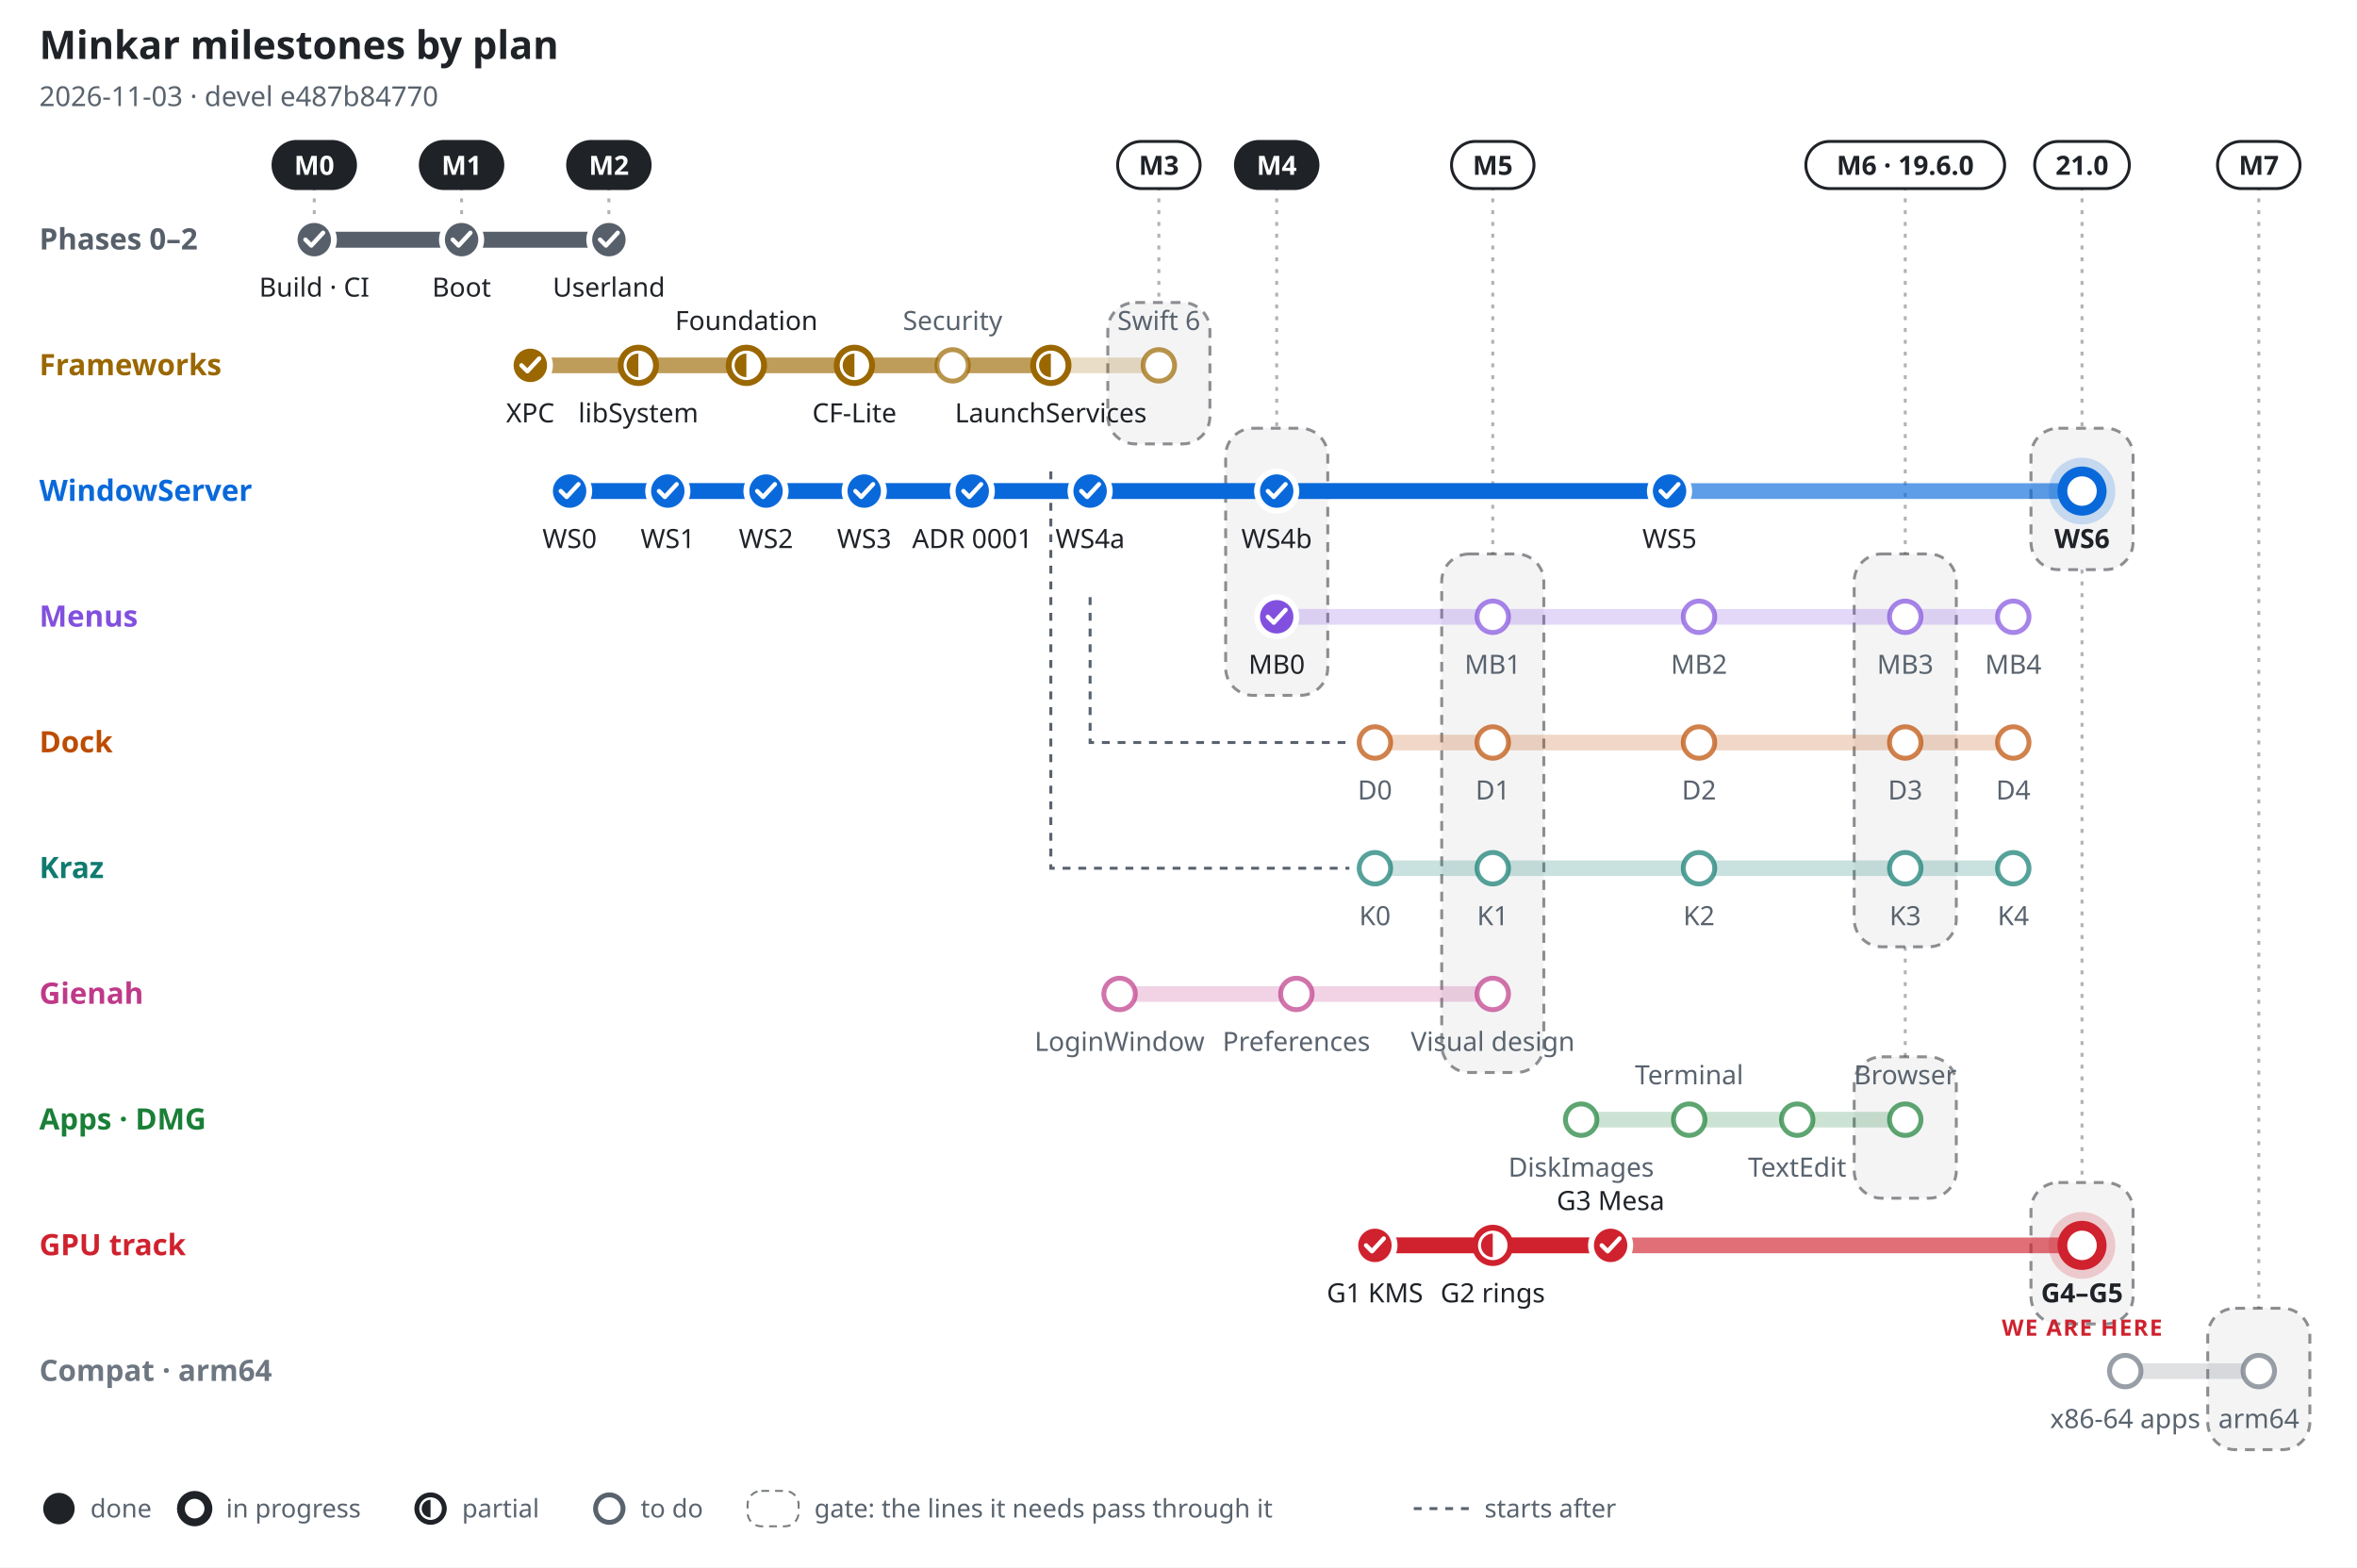
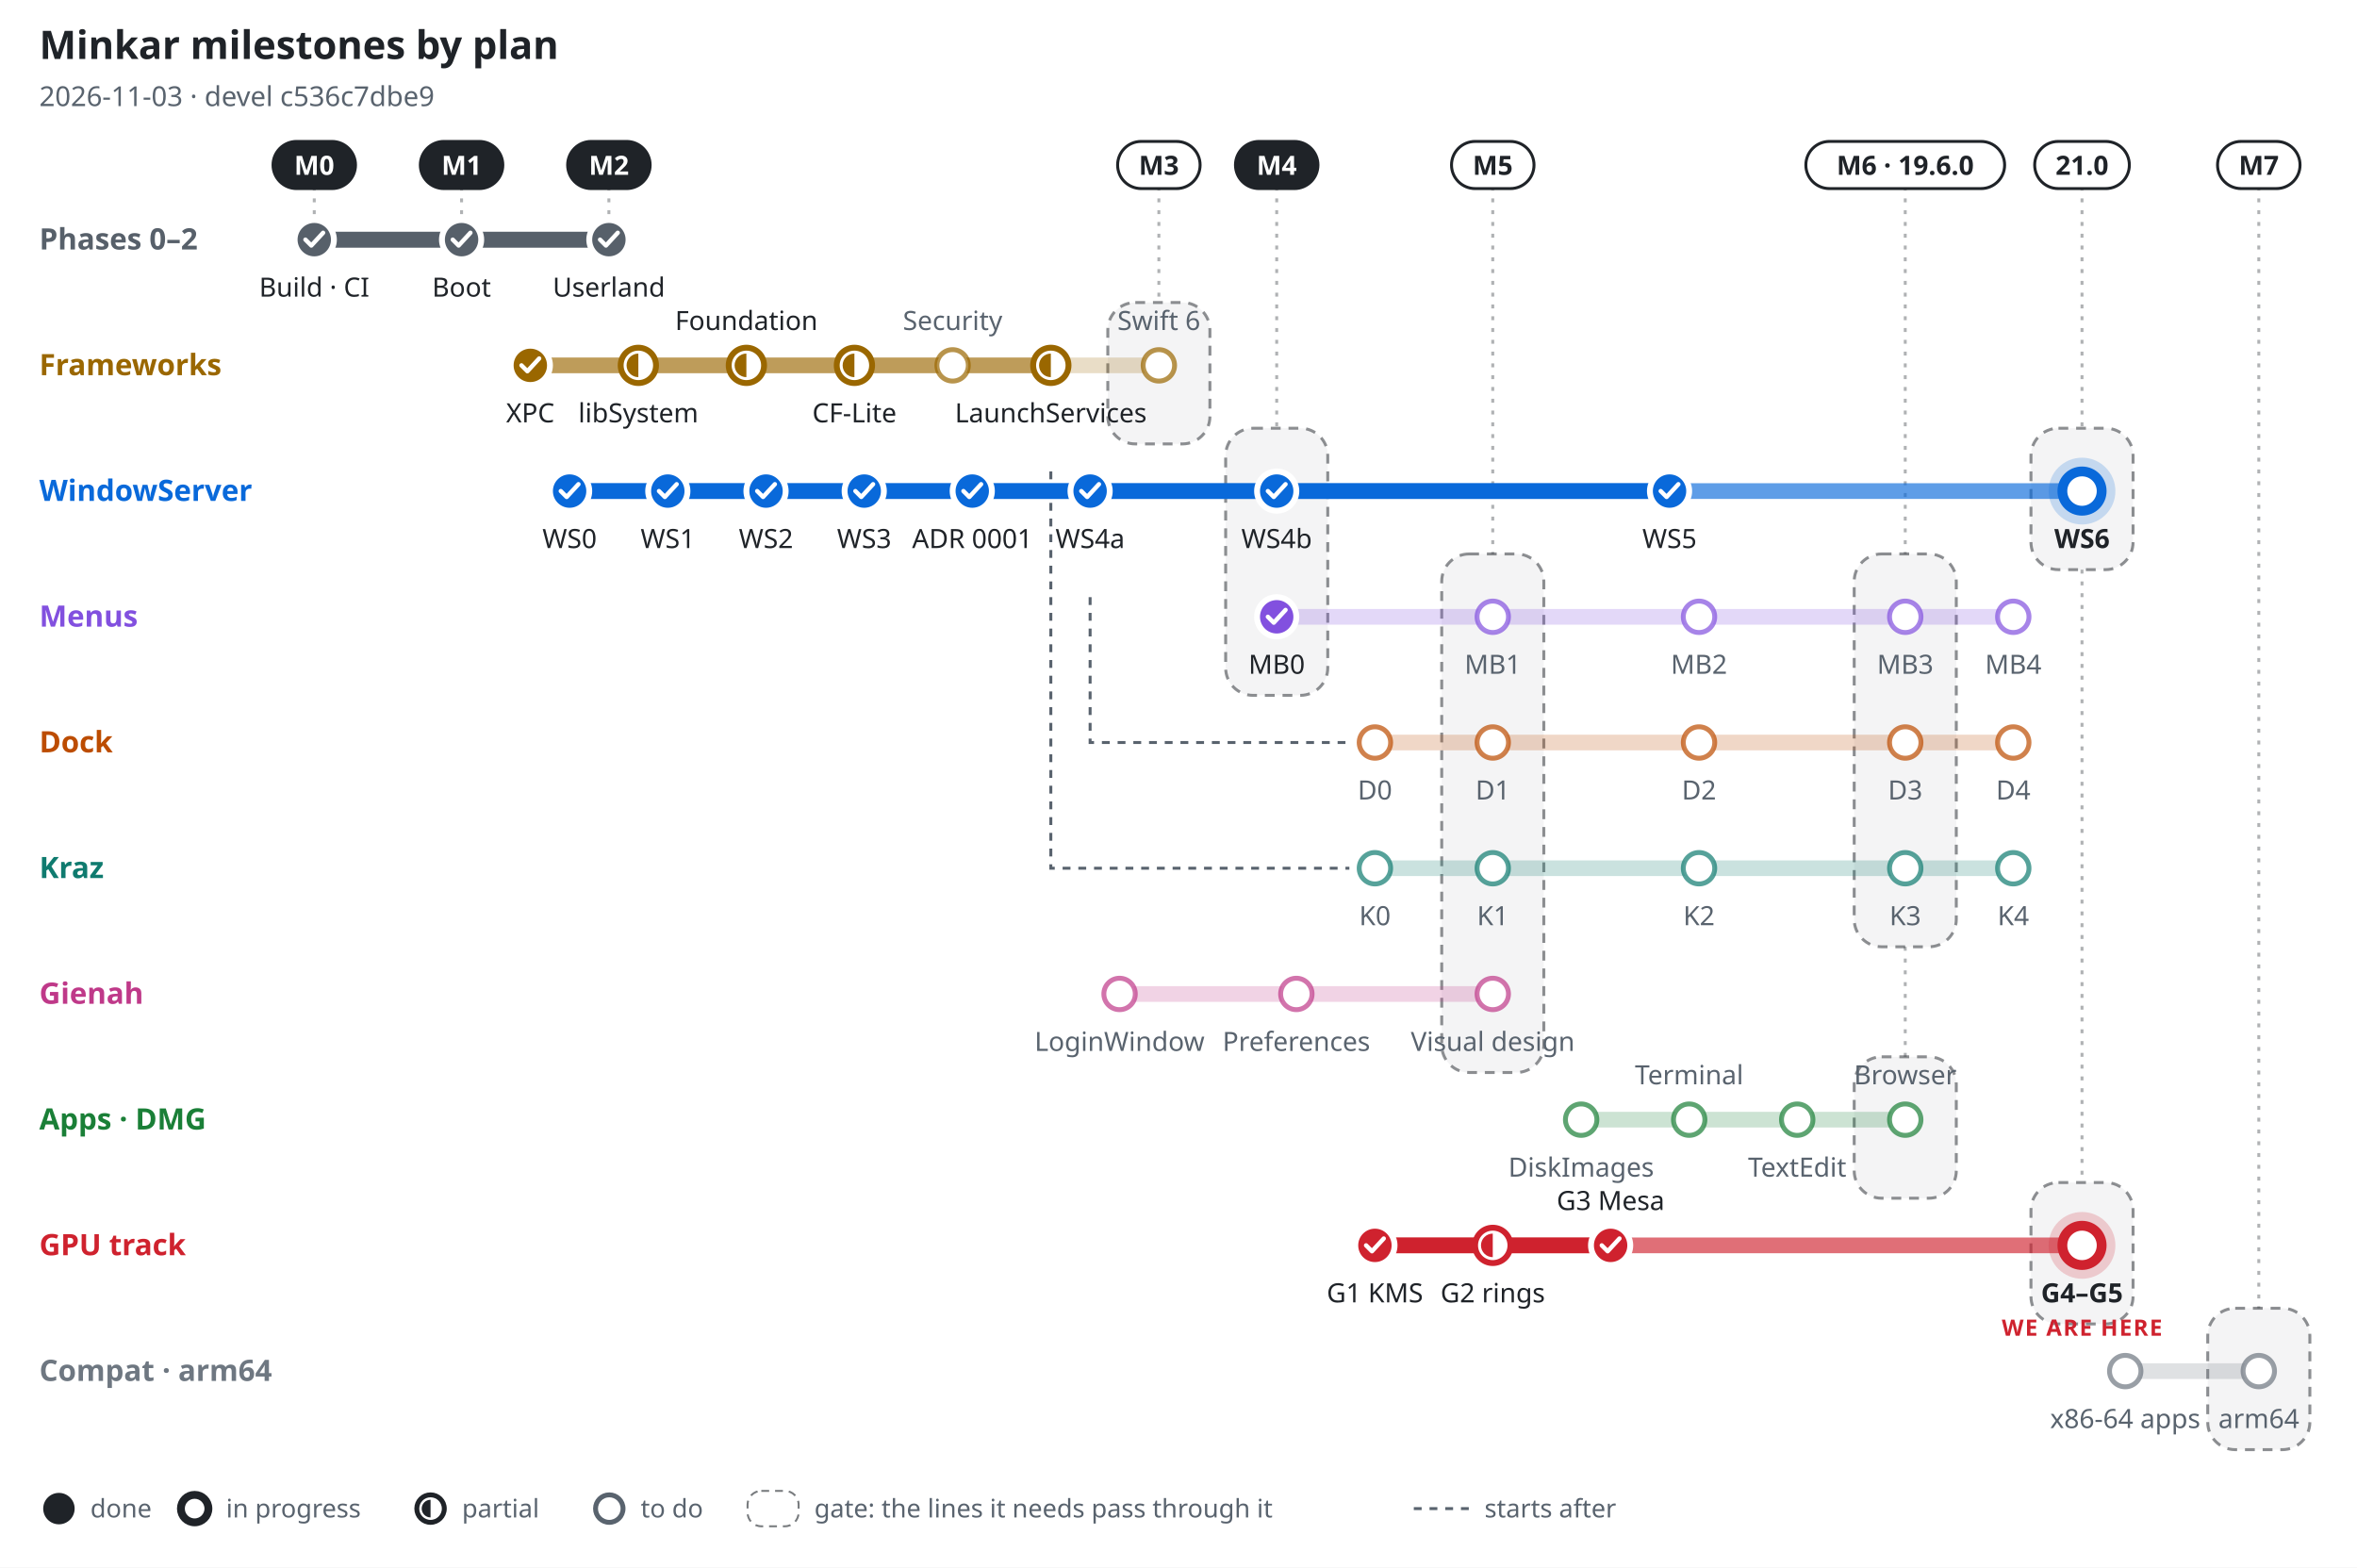
<svg xmlns="http://www.w3.org/2000/svg" width="1200" height="798" viewBox="0 0 1200 798" font-family="-apple-system, BlinkMacSystemFont, 'Segoe UI', 'Noto Sans', Helvetica, Arial, sans-serif" role="img" aria-label="Minkar milestones by plan, 2026-11-03">
  <rect width="1200" height="798" fill="#ffffff" />
  <text x="20" y="30" font-size="20" font-weight="700" fill="#1f2328" text-anchor="start">Minkar milestones by plan</text>
-   <text x="20" y="54" font-size="14" font-weight="400" fill="#59636e" text-anchor="start">2026-11-03 · devel e487b84770</text>
+   <text x="20" y="54" font-size="14" font-weight="400" fill="#59636e" text-anchor="start">2026-11-03 · devel c536c7dbe9</text>
  <line x1="160" y1="95" x2="160" y2="110" stroke="#1f2328" stroke-opacity=".35" stroke-width="1.5" stroke-dasharray="2 4" />
  <rect x="139" y="72" width="42" height="24" rx="12" fill="#1f2328" stroke="#1f2328" stroke-width="1.5" />
  <text x="160" y="89" font-size="13.5" font-weight="700" fill="#ffffff" text-anchor="middle">M0</text>
  <line x1="235" y1="95" x2="235" y2="110" stroke="#1f2328" stroke-opacity=".35" stroke-width="1.5" stroke-dasharray="2 4" />
  <rect x="214" y="72" width="42" height="24" rx="12" fill="#1f2328" stroke="#1f2328" stroke-width="1.5" />
  <text x="235" y="89" font-size="13.5" font-weight="700" fill="#ffffff" text-anchor="middle">M1</text>
  <line x1="310" y1="95" x2="310" y2="110" stroke="#1f2328" stroke-opacity=".35" stroke-width="1.5" stroke-dasharray="2 4" />
  <rect x="289" y="72" width="42" height="24" rx="12" fill="#1f2328" stroke="#1f2328" stroke-width="1.5" />
  <text x="310" y="89" font-size="13.5" font-weight="700" fill="#ffffff" text-anchor="middle">M2</text>
  <line x1="590" y1="95" x2="590" y2="154" stroke="#1f2328" stroke-opacity=".35" stroke-width="1.5" stroke-dasharray="2 4" />
  <rect x="564" y="154" width="52" height="72" rx="14" fill="#1f2328" fill-opacity=".05" stroke="#1f2328" stroke-opacity=".5" stroke-width="1.5" stroke-dasharray="5 4" />
  <rect x="569" y="72" width="42" height="24" rx="12" fill="#ffffff" stroke="#1f2328" stroke-width="1.5" />
  <text x="590" y="89" font-size="13.5" font-weight="700" fill="#1f2328" text-anchor="middle">M3</text>
  <line x1="650" y1="95" x2="650" y2="218" stroke="#1f2328" stroke-opacity=".35" stroke-width="1.5" stroke-dasharray="2 4" />
  <rect x="624" y="218" width="52" height="136" rx="14" fill="#1f2328" fill-opacity=".05" stroke="#1f2328" stroke-opacity=".5" stroke-width="1.5" stroke-dasharray="5 4" />
  <rect x="629" y="72" width="42" height="24" rx="12" fill="#1f2328" stroke="#1f2328" stroke-width="1.5" />
  <text x="650" y="89" font-size="13.5" font-weight="700" fill="#ffffff" text-anchor="middle">M4</text>
  <line x1="760" y1="95" x2="760" y2="282" stroke="#1f2328" stroke-opacity=".35" stroke-width="1.5" stroke-dasharray="2 4" />
  <rect x="734" y="282" width="52" height="264" rx="14" fill="#1f2328" fill-opacity=".05" stroke="#1f2328" stroke-opacity=".5" stroke-width="1.5" stroke-dasharray="5 4" />
  <rect x="739" y="72" width="42" height="24" rx="12" fill="#ffffff" stroke="#1f2328" stroke-width="1.5" />
  <text x="760" y="89" font-size="13.5" font-weight="700" fill="#1f2328" text-anchor="middle">M5</text>
  <line x1="970" y1="95" x2="970" y2="282" stroke="#1f2328" stroke-opacity=".35" stroke-width="1.5" stroke-dasharray="2 4" />
  <rect x="944" y="282" width="52" height="200" rx="14" fill="#1f2328" fill-opacity=".05" stroke="#1f2328" stroke-opacity=".5" stroke-width="1.5" stroke-dasharray="5 4" />
  <line x1="970" y1="482" x2="970" y2="538" stroke="#1f2328" stroke-opacity=".35" stroke-width="1.5" stroke-dasharray="2 4" />
  <rect x="944" y="538" width="52" height="72" rx="14" fill="#1f2328" fill-opacity=".05" stroke="#1f2328" stroke-opacity=".5" stroke-width="1.5" stroke-dasharray="5 4" />
  <rect x="919.4" y="72" width="101.2" height="24" rx="12" fill="#ffffff" stroke="#1f2328" stroke-width="1.5" />
  <text x="970" y="89" font-size="13.5" font-weight="700" fill="#1f2328" text-anchor="middle">M6 · 19.6.0</text>
  <line x1="1060" y1="95" x2="1060" y2="218" stroke="#1f2328" stroke-opacity=".35" stroke-width="1.5" stroke-dasharray="2 4" />
  <rect x="1034" y="218" width="52" height="72" rx="14" fill="#1f2328" fill-opacity=".05" stroke="#1f2328" stroke-opacity=".5" stroke-width="1.5" stroke-dasharray="5 4" />
  <line x1="1060" y1="290" x2="1060" y2="602" stroke="#1f2328" stroke-opacity=".35" stroke-width="1.5" stroke-dasharray="2 4" />
  <rect x="1034" y="602" width="52" height="72" rx="14" fill="#1f2328" fill-opacity=".05" stroke="#1f2328" stroke-opacity=".5" stroke-width="1.5" stroke-dasharray="5 4" />
  <rect x="1035.9" y="72" width="48.2" height="24" rx="12" fill="#ffffff" stroke="#1f2328" stroke-width="1.5" />
  <text x="1060" y="89" font-size="13.5" font-weight="700" fill="#1f2328" text-anchor="middle">21.0</text>
  <line x1="1150" y1="95" x2="1150" y2="666" stroke="#1f2328" stroke-opacity=".35" stroke-width="1.5" stroke-dasharray="2 4" />
  <rect x="1124" y="666" width="52" height="72" rx="14" fill="#1f2328" fill-opacity=".05" stroke="#1f2328" stroke-opacity=".5" stroke-width="1.5" stroke-dasharray="5 4" />
  <rect x="1129" y="72" width="42" height="24" rx="12" fill="#ffffff" stroke="#1f2328" stroke-width="1.5" />
  <text x="1150" y="89" font-size="13.5" font-weight="700" fill="#1f2328" text-anchor="middle">M7</text>
  <path d="M555 304 V378 H687" fill="none" stroke="#59636e" stroke-width="1.5" stroke-dasharray="4 4" />
  <path d="M535 240 V442 H687" fill="none" stroke="#59636e" stroke-width="1.5" stroke-dasharray="4 4" />
  <text x="20" y="127" font-size="15" font-weight="700" fill="#57606a" text-anchor="start">Phases 0–2</text>
  <line x1="160" y1="122" x2="310" y2="122" stroke="#57606a" stroke-opacity=".22" stroke-width="8" stroke-linecap="round" />
  <line x1="160" y1="122" x2="310" y2="122" stroke="#57606a" stroke-opacity=".55" stroke-width="8" stroke-linecap="round" />
  <line x1="160" y1="122" x2="310" y2="122" stroke="#57606a" stroke-opacity="1" stroke-width="8" stroke-linecap="round" />
  <circle cx="160" cy="122" r="10" fill="#57606a" stroke="#ffffff" stroke-width="3" />
  <path d="M155.5 122 l3 3 l6 -6.5" fill="none" stroke="#ffffff" stroke-width="2.2" stroke-linecap="round" stroke-linejoin="round" />
  <text x="160" y="151" font-size="13.5" font-weight="500" fill="#1f2328" text-anchor="middle">Build · CI</text>
  <circle cx="235" cy="122" r="10" fill="#57606a" stroke="#ffffff" stroke-width="3" />
  <path d="M230.5 122 l3 3 l6 -6.5" fill="none" stroke="#ffffff" stroke-width="2.2" stroke-linecap="round" stroke-linejoin="round" />
  <text x="235" y="151" font-size="13.5" font-weight="500" fill="#1f2328" text-anchor="middle">Boot</text>
  <circle cx="310" cy="122" r="10" fill="#57606a" stroke="#ffffff" stroke-width="3" />
  <path d="M305.5 122 l3 3 l6 -6.5" fill="none" stroke="#ffffff" stroke-width="2.2" stroke-linecap="round" stroke-linejoin="round" />
  <text x="310" y="151" font-size="13.5" font-weight="500" fill="#1f2328" text-anchor="middle">Userland</text>
  <text x="20" y="191" font-size="15" font-weight="700" fill="#9a6700" text-anchor="start">Frameworks</text>
  <line x1="270" y1="186" x2="590" y2="186" stroke="#9a6700" stroke-opacity=".22" stroke-width="8" stroke-linecap="round" />
  <line x1="270" y1="186" x2="535" y2="186" stroke="#9a6700" stroke-opacity=".55" stroke-width="8" stroke-linecap="round" />
  <line x1="270" y1="186" x2="270" y2="186" stroke="#9a6700" stroke-opacity="1" stroke-width="8" stroke-linecap="round" />
  <circle cx="270" cy="186" r="10" fill="#9a6700" stroke="#ffffff" stroke-width="3" />
  <path d="M265.5 186 l3 3 l6 -6.5" fill="none" stroke="#ffffff" stroke-width="2.2" stroke-linecap="round" stroke-linejoin="round" />
  <text x="270" y="215" font-size="13.5" font-weight="500" fill="#1f2328" text-anchor="middle">XPC</text>
  <circle cx="325" cy="186" r="9" fill="#ffffff" stroke="#9a6700" stroke-width="3" />
  <path d="M325 180 A6 6 0 0 0 325 192 Z" fill="#9a6700" />
  <text x="325" y="215" font-size="13.5" font-weight="500" fill="#1f2328" text-anchor="middle">libSystem</text>
  <circle cx="380" cy="186" r="9" fill="#ffffff" stroke="#9a6700" stroke-width="3" />
  <path d="M380 180 A6 6 0 0 0 380 192 Z" fill="#9a6700" />
  <text x="380" y="168" font-size="13.5" font-weight="500" fill="#1f2328" text-anchor="middle">Foundation</text>
  <circle cx="435" cy="186" r="9" fill="#ffffff" stroke="#9a6700" stroke-width="3" />
  <path d="M435 180 A6 6 0 0 0 435 192 Z" fill="#9a6700" />
  <text x="435" y="215" font-size="13.5" font-weight="500" fill="#1f2328" text-anchor="middle">CF-Lite</text>
  <circle cx="485" cy="186" r="8" fill="#ffffff" stroke="#9a6700" stroke-opacity=".7" stroke-width="2.5" />
  <text x="485" y="168" font-size="13.5" font-weight="500" fill="#59636e" text-anchor="middle">Security</text>
  <circle cx="535" cy="186" r="9" fill="#ffffff" stroke="#9a6700" stroke-width="3" />
  <path d="M535 180 A6 6 0 0 0 535 192 Z" fill="#9a6700" />
  <text x="535" y="215" font-size="13.5" font-weight="500" fill="#1f2328" text-anchor="middle">LaunchServices</text>
  <circle cx="590" cy="186" r="8" fill="#ffffff" stroke="#9a6700" stroke-opacity=".7" stroke-width="2.5" />
  <text x="590" y="168" font-size="13.5" font-weight="500" fill="#59636e" text-anchor="middle">Swift 6</text>
  <text x="20" y="255" font-size="15" font-weight="700" fill="#0969da" text-anchor="start">WindowServer</text>
  <line x1="290" y1="250" x2="1060" y2="250" stroke="#0969da" stroke-opacity=".22" stroke-width="8" stroke-linecap="round" />
  <line x1="290" y1="250" x2="1060" y2="250" stroke="#0969da" stroke-opacity=".55" stroke-width="8" stroke-linecap="round" />
  <line x1="290" y1="250" x2="850" y2="250" stroke="#0969da" stroke-opacity="1" stroke-width="8" stroke-linecap="round" />
  <circle cx="290" cy="250" r="10" fill="#0969da" stroke="#ffffff" stroke-width="3" />
  <path d="M285.5 250 l3 3 l6 -6.5" fill="none" stroke="#ffffff" stroke-width="2.2" stroke-linecap="round" stroke-linejoin="round" />
  <text x="290" y="279" font-size="13.5" font-weight="500" fill="#1f2328" text-anchor="middle">WS0</text>
  <circle cx="340" cy="250" r="10" fill="#0969da" stroke="#ffffff" stroke-width="3" />
  <path d="M335.5 250 l3 3 l6 -6.5" fill="none" stroke="#ffffff" stroke-width="2.2" stroke-linecap="round" stroke-linejoin="round" />
  <text x="340" y="279" font-size="13.5" font-weight="500" fill="#1f2328" text-anchor="middle">WS1</text>
  <circle cx="390" cy="250" r="10" fill="#0969da" stroke="#ffffff" stroke-width="3" />
  <path d="M385.5 250 l3 3 l6 -6.5" fill="none" stroke="#ffffff" stroke-width="2.2" stroke-linecap="round" stroke-linejoin="round" />
  <text x="390" y="279" font-size="13.5" font-weight="500" fill="#1f2328" text-anchor="middle">WS2</text>
  <circle cx="440" cy="250" r="10" fill="#0969da" stroke="#ffffff" stroke-width="3" />
  <path d="M435.5 250 l3 3 l6 -6.5" fill="none" stroke="#ffffff" stroke-width="2.2" stroke-linecap="round" stroke-linejoin="round" />
  <text x="440" y="279" font-size="13.5" font-weight="500" fill="#1f2328" text-anchor="middle">WS3</text>
  <circle cx="495" cy="250" r="10" fill="#0969da" stroke="#ffffff" stroke-width="3" />
  <path d="M490.5 250 l3 3 l6 -6.5" fill="none" stroke="#ffffff" stroke-width="2.2" stroke-linecap="round" stroke-linejoin="round" />
  <text x="495" y="279" font-size="13.5" font-weight="500" fill="#1f2328" text-anchor="middle">ADR 0001</text>
  <circle cx="555" cy="250" r="10" fill="#0969da" stroke="#ffffff" stroke-width="3" />
  <path d="M550.5 250 l3 3 l6 -6.5" fill="none" stroke="#ffffff" stroke-width="2.2" stroke-linecap="round" stroke-linejoin="round" />
  <text x="555" y="279" font-size="13.5" font-weight="500" fill="#1f2328" text-anchor="middle">WS4a</text>
  <circle cx="650" cy="250" r="10" fill="#0969da" stroke="#ffffff" stroke-width="3" />
  <path d="M645.5 250 l3 3 l6 -6.5" fill="none" stroke="#ffffff" stroke-width="2.2" stroke-linecap="round" stroke-linejoin="round" />
  <text x="650" y="279" font-size="13.5" font-weight="500" fill="#1f2328" text-anchor="middle">WS4b</text>
  <circle cx="850" cy="250" r="10" fill="#0969da" stroke="#ffffff" stroke-width="3" />
  <path d="M845.5 250 l3 3 l6 -6.5" fill="none" stroke="#ffffff" stroke-width="2.2" stroke-linecap="round" stroke-linejoin="round" />
  <text x="850" y="279" font-size="13.5" font-weight="500" fill="#1f2328" text-anchor="middle">WS5</text>
  <circle cx="1060" cy="250" r="17" fill="#0969da" fill-opacity=".2" />
  <circle cx="1060" cy="250" r="10" fill="#ffffff" stroke="#0969da" stroke-width="5" />
  <text x="1060" y="279" font-size="13.5" font-weight="700" fill="#1f2328" text-anchor="middle">WS6</text>
  <text x="20" y="319" font-size="15" font-weight="700" fill="#8250df" text-anchor="start">Menus</text>
  <line x1="650" y1="314" x2="1025" y2="314" stroke="#8250df" stroke-opacity=".22" stroke-width="8" stroke-linecap="round" />
  <line x1="650" y1="314" x2="650" y2="314" stroke="#8250df" stroke-opacity=".55" stroke-width="8" stroke-linecap="round" />
  <line x1="650" y1="314" x2="650" y2="314" stroke="#8250df" stroke-opacity="1" stroke-width="8" stroke-linecap="round" />
  <circle cx="650" cy="314" r="10" fill="#8250df" stroke="#ffffff" stroke-width="3" />
  <path d="M645.5 314 l3 3 l6 -6.5" fill="none" stroke="#ffffff" stroke-width="2.2" stroke-linecap="round" stroke-linejoin="round" />
  <text x="650" y="343" font-size="13.5" font-weight="500" fill="#1f2328" text-anchor="middle">MB0</text>
  <circle cx="760" cy="314" r="8" fill="#ffffff" stroke="#8250df" stroke-opacity=".7" stroke-width="2.5" />
  <text x="760" y="343" font-size="13.5" font-weight="500" fill="#59636e" text-anchor="middle">MB1</text>
  <circle cx="865" cy="314" r="8" fill="#ffffff" stroke="#8250df" stroke-opacity=".7" stroke-width="2.5" />
  <text x="865" y="343" font-size="13.5" font-weight="500" fill="#59636e" text-anchor="middle">MB2</text>
  <circle cx="970" cy="314" r="8" fill="#ffffff" stroke="#8250df" stroke-opacity=".7" stroke-width="2.5" />
  <text x="970" y="343" font-size="13.5" font-weight="500" fill="#59636e" text-anchor="middle">MB3</text>
  <circle cx="1025" cy="314" r="8" fill="#ffffff" stroke="#8250df" stroke-opacity=".7" stroke-width="2.5" />
  <text x="1025" y="343" font-size="13.5" font-weight="500" fill="#59636e" text-anchor="middle">MB4</text>
  <text x="20" y="383" font-size="15" font-weight="700" fill="#bc4c00" text-anchor="start">Dock</text>
  <line x1="700" y1="378" x2="1025" y2="378" stroke="#bc4c00" stroke-opacity=".22" stroke-width="8" stroke-linecap="round" />
  <circle cx="700" cy="378" r="8" fill="#ffffff" stroke="#bc4c00" stroke-opacity=".7" stroke-width="2.5" />
  <text x="700" y="407" font-size="13.5" font-weight="500" fill="#59636e" text-anchor="middle">D0</text>
  <circle cx="760" cy="378" r="8" fill="#ffffff" stroke="#bc4c00" stroke-opacity=".7" stroke-width="2.5" />
  <text x="760" y="407" font-size="13.5" font-weight="500" fill="#59636e" text-anchor="middle">D1</text>
  <circle cx="865" cy="378" r="8" fill="#ffffff" stroke="#bc4c00" stroke-opacity=".7" stroke-width="2.5" />
  <text x="865" y="407" font-size="13.5" font-weight="500" fill="#59636e" text-anchor="middle">D2</text>
  <circle cx="970" cy="378" r="8" fill="#ffffff" stroke="#bc4c00" stroke-opacity=".7" stroke-width="2.5" />
  <text x="970" y="407" font-size="13.5" font-weight="500" fill="#59636e" text-anchor="middle">D3</text>
  <circle cx="1025" cy="378" r="8" fill="#ffffff" stroke="#bc4c00" stroke-opacity=".7" stroke-width="2.5" />
  <text x="1025" y="407" font-size="13.5" font-weight="500" fill="#59636e" text-anchor="middle">D4</text>
  <text x="20" y="447" font-size="15" font-weight="700" fill="#0f7b6f" text-anchor="start">Kraz</text>
  <line x1="700" y1="442" x2="1025" y2="442" stroke="#0f7b6f" stroke-opacity=".22" stroke-width="8" stroke-linecap="round" />
  <circle cx="700" cy="442" r="8" fill="#ffffff" stroke="#0f7b6f" stroke-opacity=".7" stroke-width="2.5" />
  <text x="700" y="471" font-size="13.5" font-weight="500" fill="#59636e" text-anchor="middle">K0</text>
  <circle cx="760" cy="442" r="8" fill="#ffffff" stroke="#0f7b6f" stroke-opacity=".7" stroke-width="2.5" />
  <text x="760" y="471" font-size="13.5" font-weight="500" fill="#59636e" text-anchor="middle">K1</text>
  <circle cx="865" cy="442" r="8" fill="#ffffff" stroke="#0f7b6f" stroke-opacity=".7" stroke-width="2.5" />
  <text x="865" y="471" font-size="13.5" font-weight="500" fill="#59636e" text-anchor="middle">K2</text>
  <circle cx="970" cy="442" r="8" fill="#ffffff" stroke="#0f7b6f" stroke-opacity=".7" stroke-width="2.5" />
  <text x="970" y="471" font-size="13.5" font-weight="500" fill="#59636e" text-anchor="middle">K3</text>
  <circle cx="1025" cy="442" r="8" fill="#ffffff" stroke="#0f7b6f" stroke-opacity=".7" stroke-width="2.5" />
  <text x="1025" y="471" font-size="13.5" font-weight="500" fill="#59636e" text-anchor="middle">K4</text>
  <text x="20" y="511" font-size="15" font-weight="700" fill="#bf3989" text-anchor="start">Gienah</text>
  <line x1="570" y1="506" x2="760" y2="506" stroke="#bf3989" stroke-opacity=".22" stroke-width="8" stroke-linecap="round" />
  <circle cx="570" cy="506" r="8" fill="#ffffff" stroke="#bf3989" stroke-opacity=".7" stroke-width="2.5" />
  <text x="570" y="535" font-size="13.5" font-weight="500" fill="#59636e" text-anchor="middle">LoginWindow</text>
  <circle cx="660" cy="506" r="8" fill="#ffffff" stroke="#bf3989" stroke-opacity=".7" stroke-width="2.5" />
  <text x="660" y="535" font-size="13.5" font-weight="500" fill="#59636e" text-anchor="middle">Preferences</text>
  <circle cx="760" cy="506" r="8" fill="#ffffff" stroke="#bf3989" stroke-opacity=".7" stroke-width="2.5" />
  <text x="760" y="535" font-size="13.5" font-weight="500" fill="#59636e" text-anchor="middle">Visual design</text>
  <text x="20" y="575" font-size="15" font-weight="700" fill="#1a7f37" text-anchor="start">Apps · DMG</text>
  <line x1="805" y1="570" x2="970" y2="570" stroke="#1a7f37" stroke-opacity=".22" stroke-width="8" stroke-linecap="round" />
  <circle cx="805" cy="570" r="8" fill="#ffffff" stroke="#1a7f37" stroke-opacity=".7" stroke-width="2.5" />
  <text x="805" y="599" font-size="13.5" font-weight="500" fill="#59636e" text-anchor="middle">DiskImages</text>
  <circle cx="860" cy="570" r="8" fill="#ffffff" stroke="#1a7f37" stroke-opacity=".7" stroke-width="2.5" />
  <text x="860" y="552" font-size="13.5" font-weight="500" fill="#59636e" text-anchor="middle">Terminal</text>
  <circle cx="915" cy="570" r="8" fill="#ffffff" stroke="#1a7f37" stroke-opacity=".7" stroke-width="2.5" />
  <text x="915" y="599" font-size="13.5" font-weight="500" fill="#59636e" text-anchor="middle">TextEdit</text>
  <circle cx="970" cy="570" r="8" fill="#ffffff" stroke="#1a7f37" stroke-opacity=".7" stroke-width="2.5" />
  <text x="970" y="552" font-size="13.5" font-weight="500" fill="#59636e" text-anchor="middle">Browser</text>
  <text x="20" y="639" font-size="15" font-weight="700" fill="#cf222e" text-anchor="start">GPU track</text>
  <line x1="700" y1="634" x2="1060" y2="634" stroke="#cf222e" stroke-opacity=".22" stroke-width="8" stroke-linecap="round" />
  <line x1="700" y1="634" x2="1060" y2="634" stroke="#cf222e" stroke-opacity=".55" stroke-width="8" stroke-linecap="round" />
  <line x1="700" y1="634" x2="820" y2="634" stroke="#cf222e" stroke-opacity="1" stroke-width="8" stroke-linecap="round" />
  <circle cx="700" cy="634" r="10" fill="#cf222e" stroke="#ffffff" stroke-width="3" />
  <path d="M695.5 634 l3 3 l6 -6.5" fill="none" stroke="#ffffff" stroke-width="2.2" stroke-linecap="round" stroke-linejoin="round" />
  <text x="700" y="663" font-size="13.5" font-weight="500" fill="#1f2328" text-anchor="middle">G1 KMS</text>
  <circle cx="760" cy="634" r="9" fill="#ffffff" stroke="#cf222e" stroke-width="3" />
  <path d="M760 628 A6 6 0 0 0 760 640 Z" fill="#cf222e" />
  <text x="760" y="663" font-size="13.5" font-weight="500" fill="#1f2328" text-anchor="middle">G2 rings</text>
  <circle cx="820" cy="634" r="10" fill="#cf222e" stroke="#ffffff" stroke-width="3" />
  <path d="M815.5 634 l3 3 l6 -6.5" fill="none" stroke="#ffffff" stroke-width="2.2" stroke-linecap="round" stroke-linejoin="round" />
  <text x="820" y="616" font-size="13.5" font-weight="500" fill="#1f2328" text-anchor="middle">G3 Mesa</text>
  <circle cx="1060" cy="634" r="17" fill="#cf222e" fill-opacity=".2" />
  <circle cx="1060" cy="634" r="10" fill="#ffffff" stroke="#cf222e" stroke-width="5" />
  <text x="1060" y="663" font-size="13.5" font-weight="700" fill="#1f2328" text-anchor="middle">G4–G5</text>
  <text x="1060" y="680" font-size="11.5" font-weight="800" fill="#cf222e" text-anchor="middle" letter-spacing=".06em">WE ARE HERE</text>
  <text x="20" y="703" font-size="15" font-weight="700" fill="#6e7781" text-anchor="start">Compat · arm64</text>
  <line x1="1082" y1="698" x2="1150" y2="698" stroke="#6e7781" stroke-opacity=".22" stroke-width="8" stroke-linecap="round" />
  <circle cx="1082" cy="698" r="8" fill="#ffffff" stroke="#6e7781" stroke-opacity=".7" stroke-width="2.5" />
  <text x="1082" y="727" font-size="13.5" font-weight="500" fill="#59636e" text-anchor="middle">x86-64 apps</text>
  <circle cx="1150" cy="698" r="8" fill="#ffffff" stroke="#6e7781" stroke-opacity=".7" stroke-width="2.5" />
  <text x="1150" y="727" font-size="13.5" font-weight="500" fill="#59636e" text-anchor="middle">arm64</text>
  <circle cx="30" cy="768" r="8" fill="#1f2328" />
  <text x="46" y="772.5" font-size="13" font-weight="400" fill="#59636e" text-anchor="start">done</text>
  <circle cx="99.1" cy="768" r="7" fill="#ffffff" stroke="#1f2328" stroke-width="4" />
  <text x="115.1" y="772.5" font-size="13" font-weight="400" fill="#59636e" text-anchor="start">in progress</text>
  <circle cx="219.2" cy="768" r="7" fill="#ffffff" stroke="#1f2328" stroke-width="2.5" />
  <path d="M219.2 763.5 A4.5 4.5 0 0 0 219.2 772.5 Z" fill="#1f2328" />
  <text x="235.2" y="772.5" font-size="13" font-weight="400" fill="#59636e" text-anchor="start">partial</text>
  <circle cx="310.2" cy="768" r="7" fill="#ffffff" stroke="#59636e" stroke-width="2.5" />
  <text x="326.2" y="772.5" font-size="13" font-weight="400" fill="#59636e" text-anchor="start">to do</text>
  <rect x="380.6" y="759" width="26" height="18" rx="7" fill="none" stroke="#1f2328" stroke-opacity=".6" stroke-dasharray="4 3" />
  <text x="414.6" y="772.5" font-size="13" font-weight="400" fill="#59636e" text-anchor="start">gate: the lines it needs pass through it</text>
  <path d="M719.8 768 h28" stroke="#59636e" stroke-width="1.5" stroke-dasharray="4 4" />
  <text x="755.8" y="772.5" font-size="13" font-weight="400" fill="#59636e" text-anchor="start">starts after</text>
</svg>
